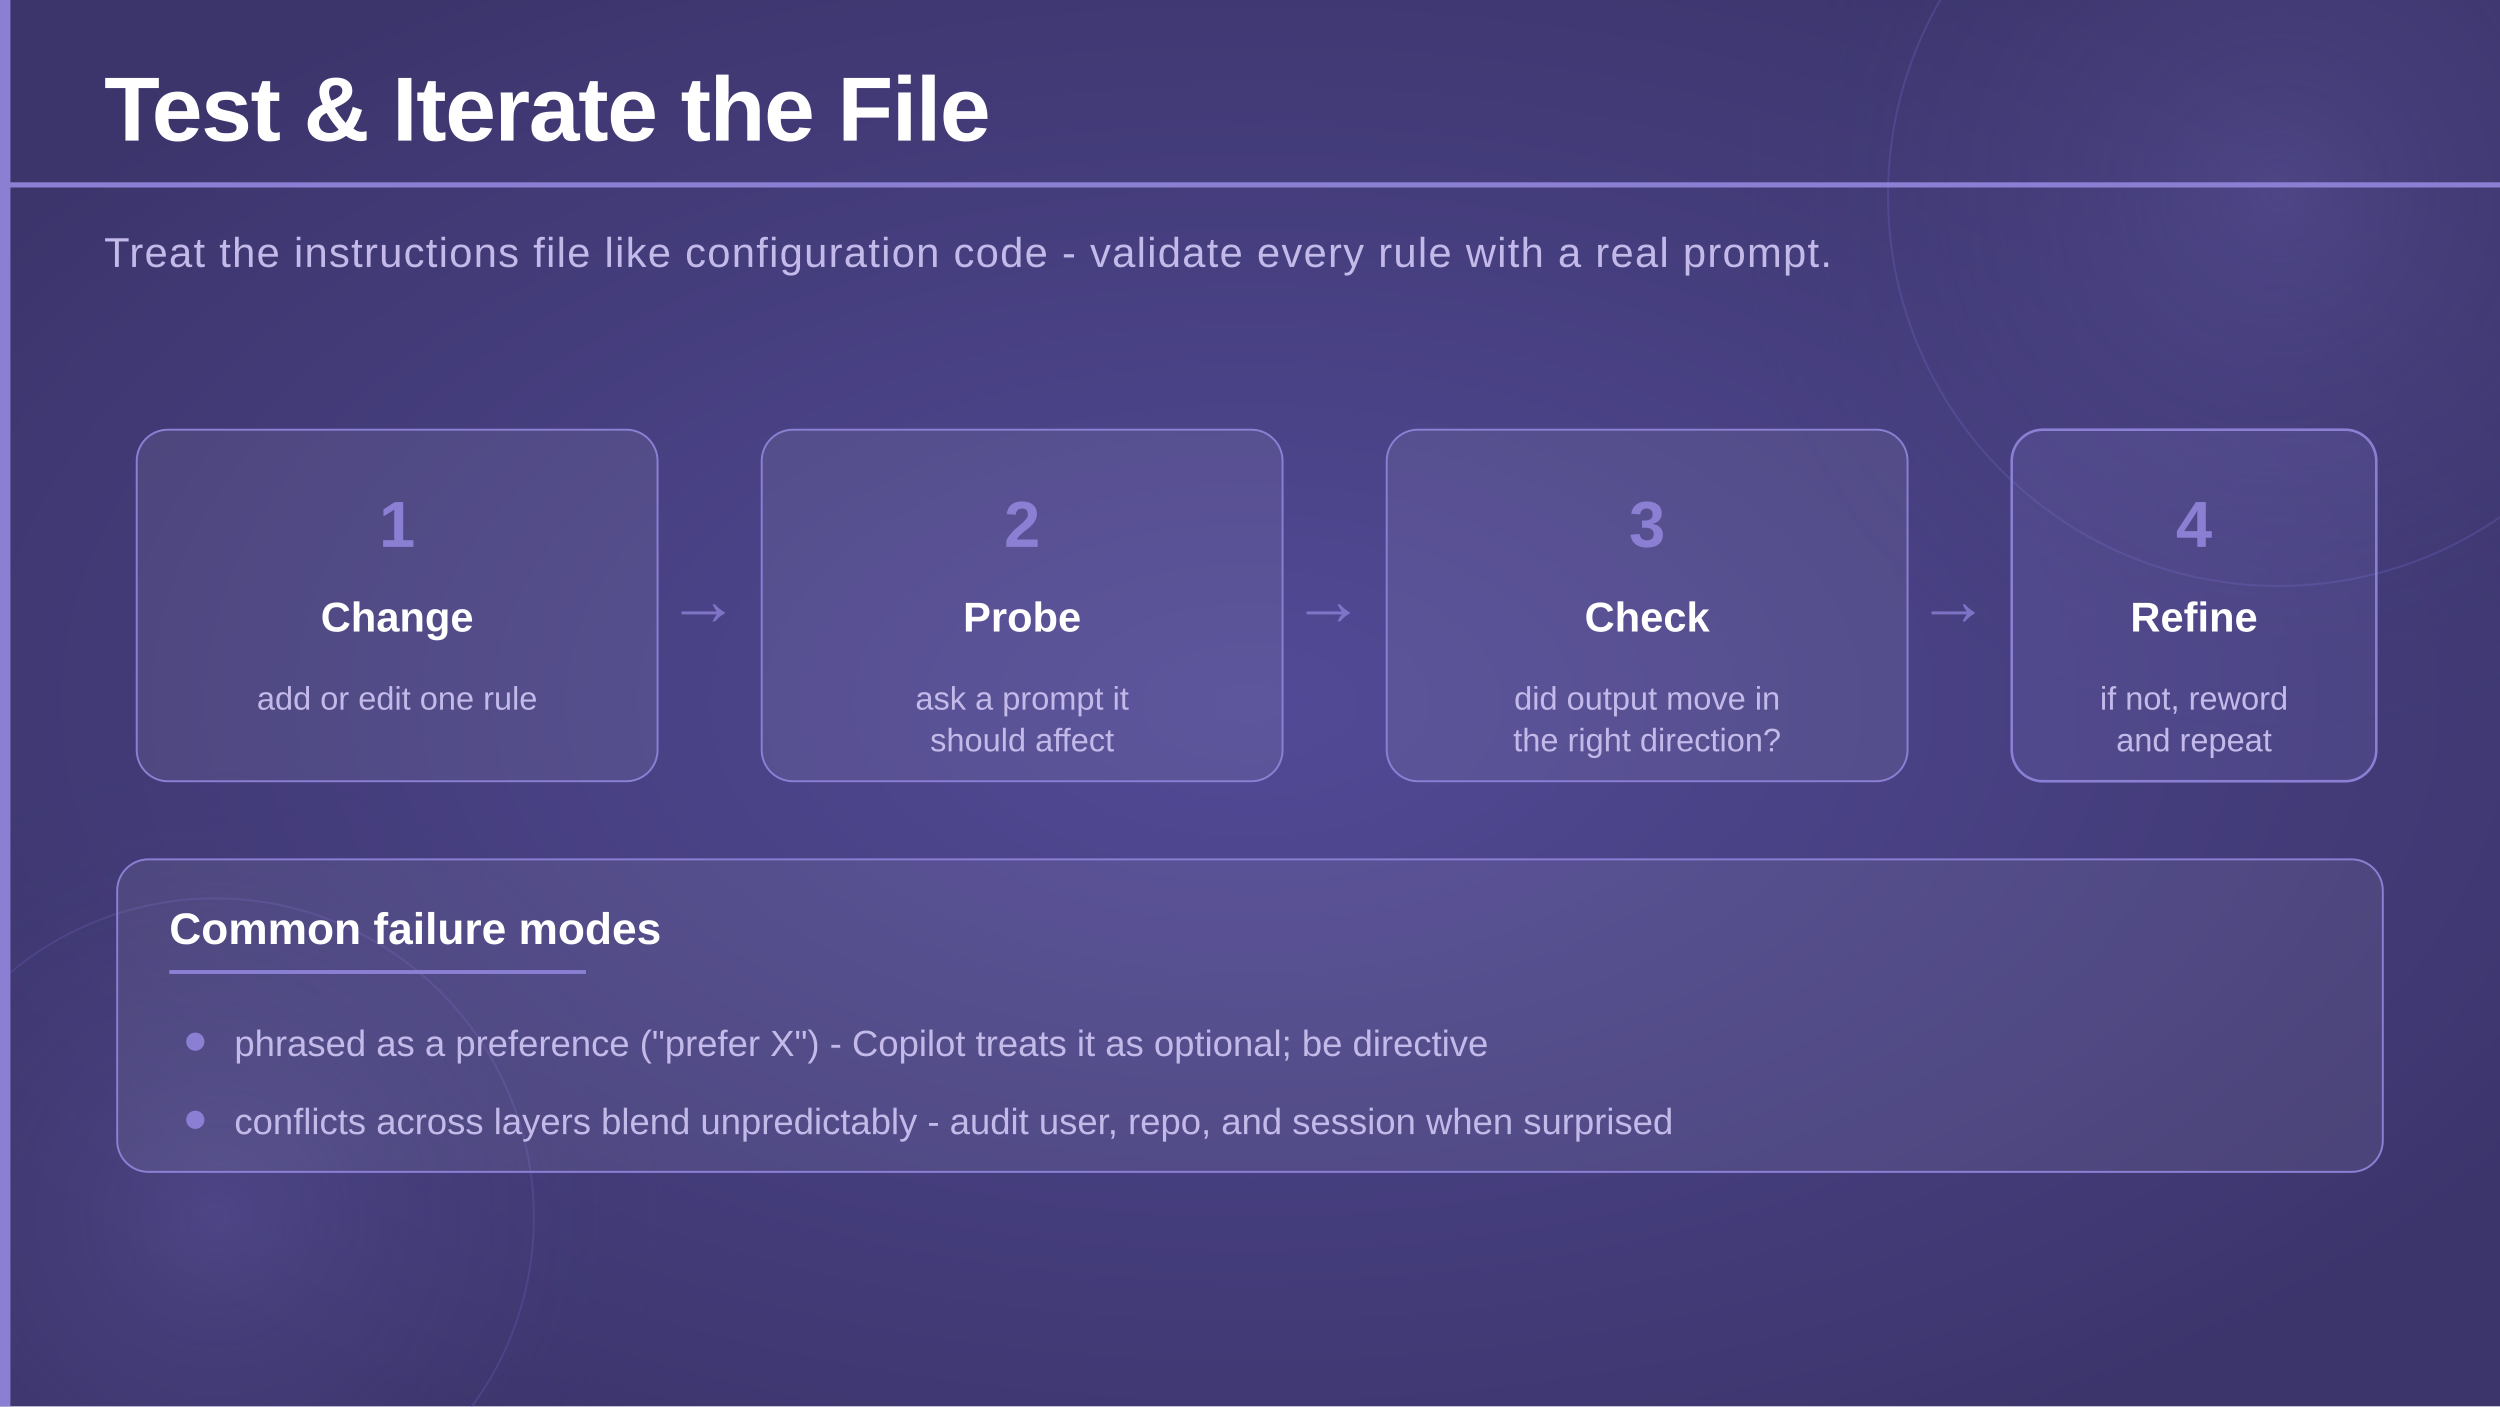
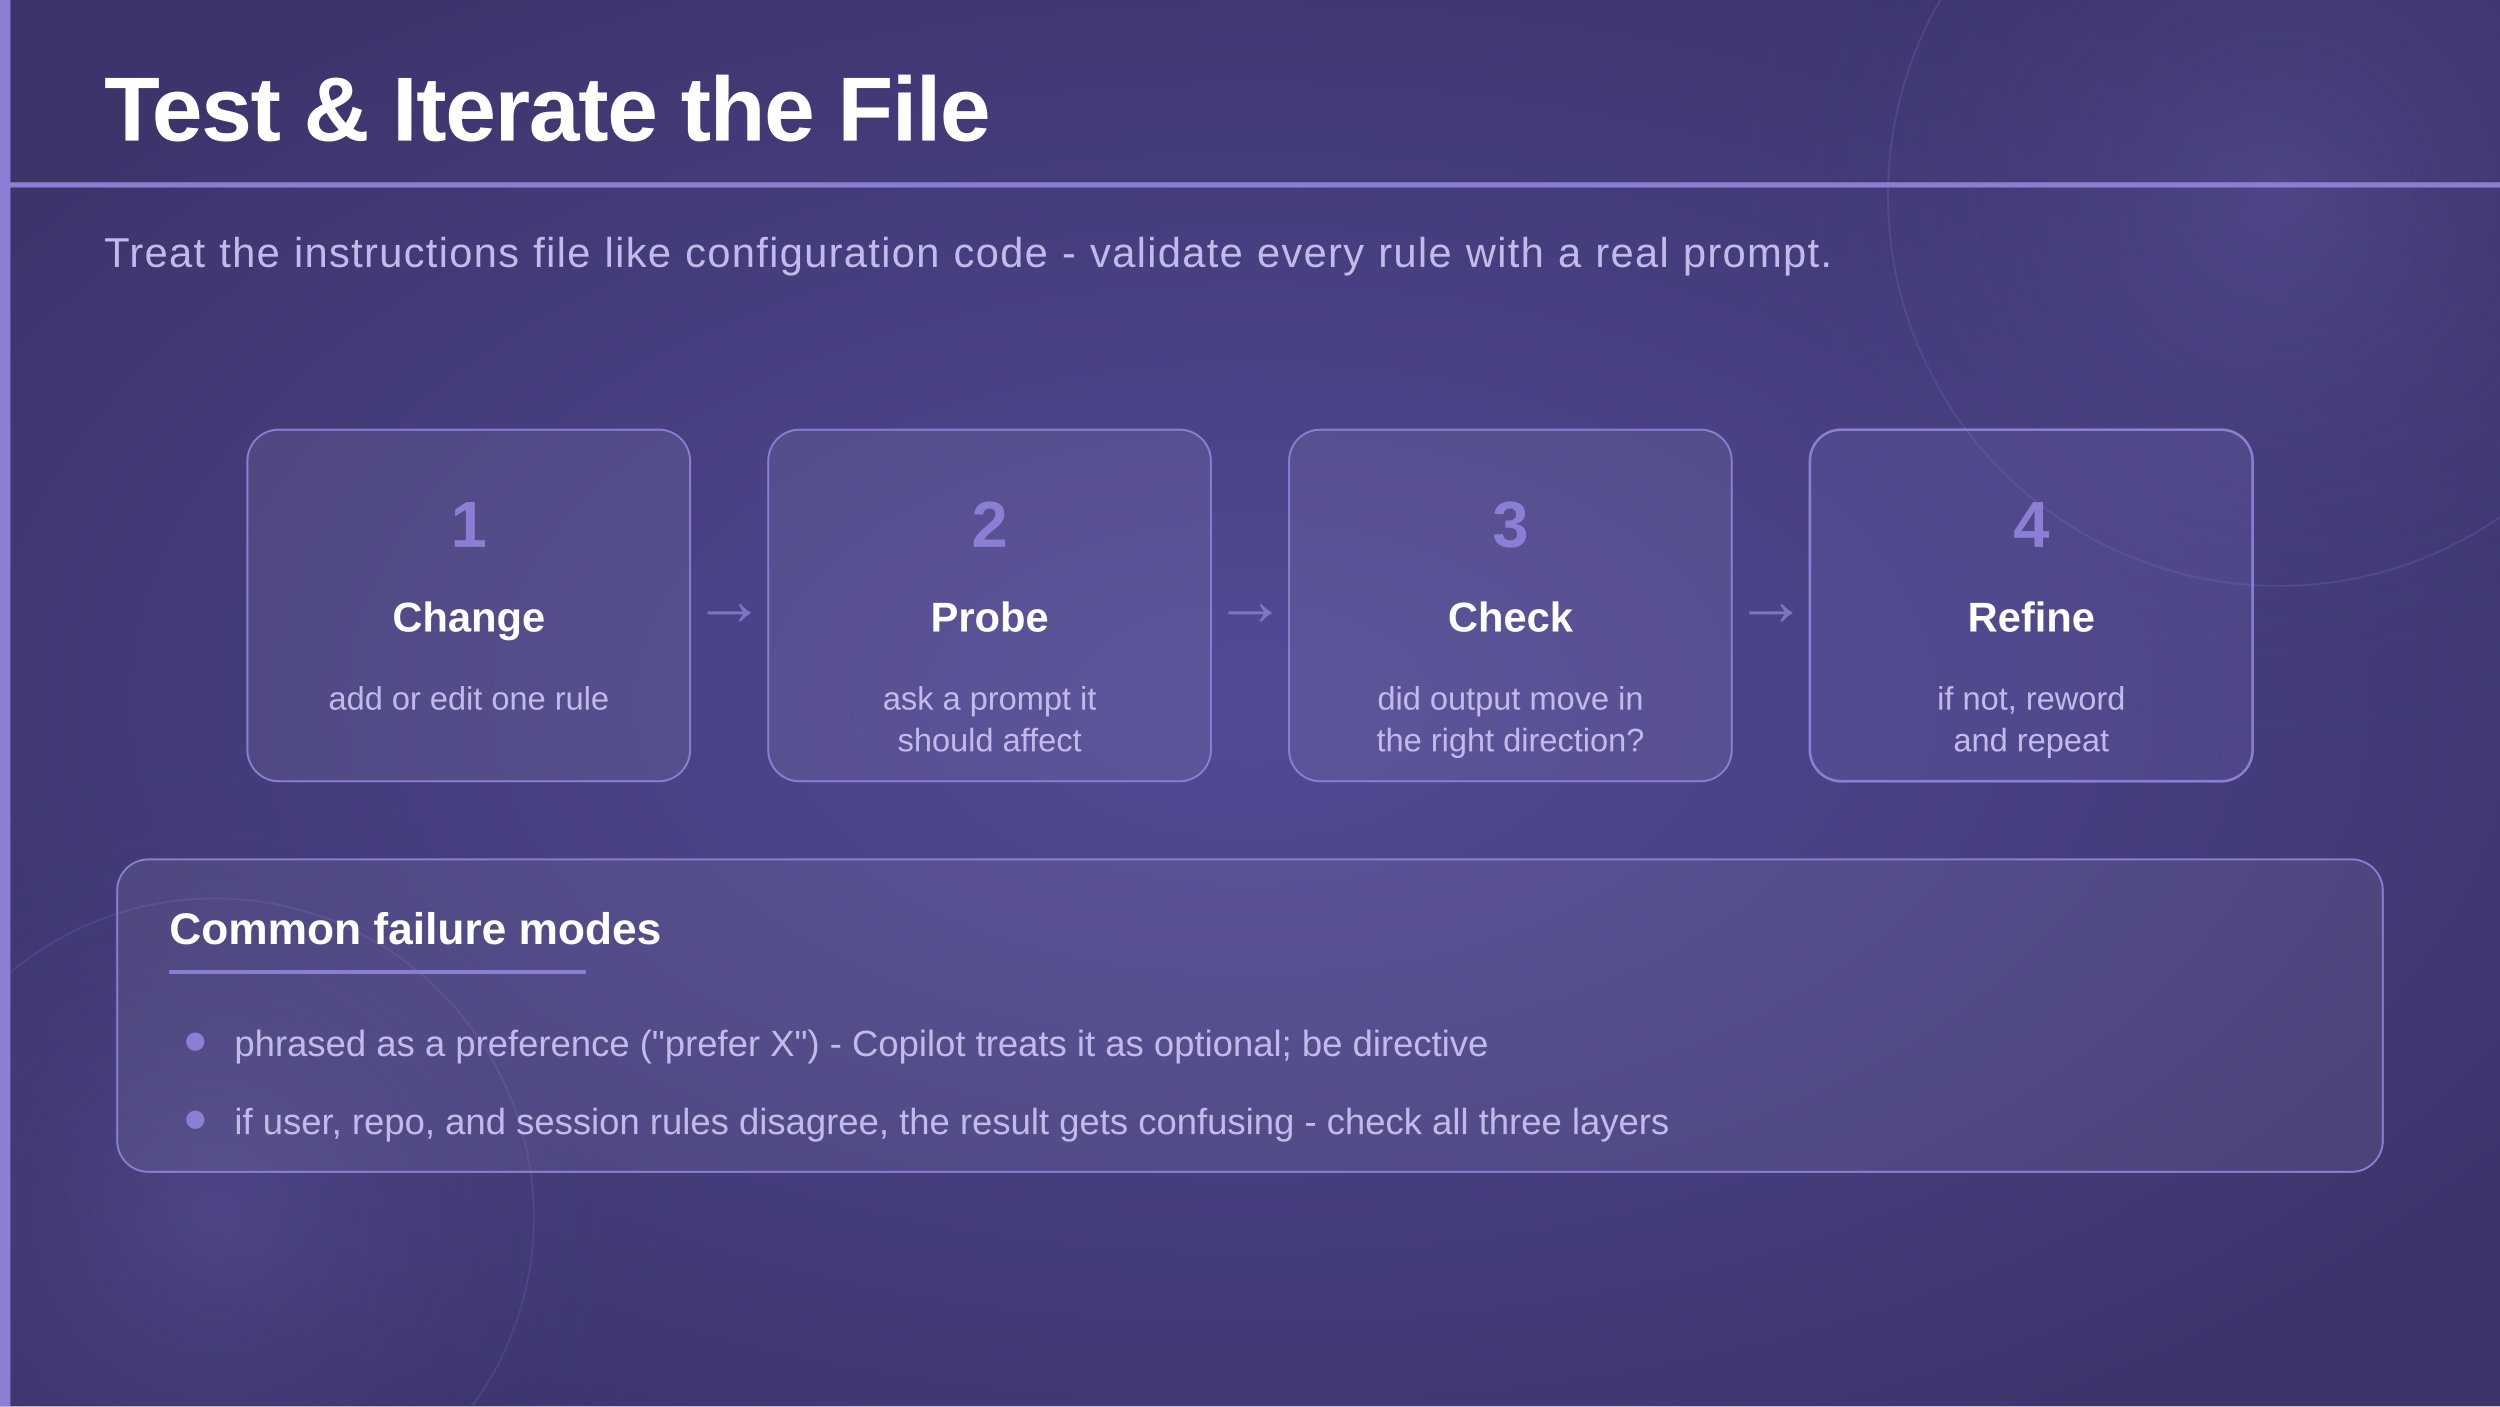
<svg xmlns="http://www.w3.org/2000/svg" viewBox="0 0 1920 1080" width="1920" height="1080">
  <defs>
    <radialGradient id="bgGlow" cx="50%" cy="50%" r="60%">
      <stop offset="0%" stop-color="#524a96" stop-opacity="1" />
      <stop offset="100%" stop-color="#3c356c" stop-opacity="1" />
    </radialGradient>
    <radialGradient id="circleGlow" cx="50%" cy="50%" r="50%">
      <stop offset="0%" stop-color="#7c70c8" stop-opacity="0.25" />
      <stop offset="100%" stop-color="#3c356c" stop-opacity="0" />
    </radialGradient>
  </defs>
  <rect width="1920" height="1080" fill="url(#bgGlow)" />
  <circle cx="1750" cy="150" r="420" fill="url(#circleGlow)" />
  <circle cx="1750" cy="150" r="300" fill="none" stroke="#6a5fb8" stroke-width="1.5" opacity="0.35" />
  <circle cx="165" cy="935" r="350" fill="url(#circleGlow)" />
  <circle cx="165" cy="935" r="245" fill="none" stroke="#6a5fb8" stroke-width="1.5" opacity="0.3" />
  <rect x="0" y="0" width="8" height="1080" fill="#8b7fd4" />
  <text x="80" y="108" font-family="'Segoe UI', 'Helvetica Neue', Arial, sans-serif" font-size="70" font-weight="700" fill="#ffffff" letter-spacing="-1">Test &amp; Iterate the File</text>
  <rect x="0" y="140" width="1920" height="4" fill="#8b7fd4" />
  <text x="80" y="205" font-family="'Segoe UI', 'Helvetica Neue', Arial, sans-serif" font-size="32" font-weight="300" fill="#c4baea" letter-spacing="1">
    Treat the instructions file like configuration code - validate every rule with a real prompt.
  </text>
-   <rect x="105" y="330" width="400" height="270" rx="24" fill="#ffffff" fill-opacity="0.07" stroke="#8b7fd4" stroke-width="1.5" />
-   <text x="305" y="420" text-anchor="middle" font-family="'Segoe UI', 'Helvetica Neue', Arial, sans-serif" font-size="50" font-weight="700" fill="#8b7fd4">1</text>
-   <text x="305" y="485" text-anchor="middle" font-family="'Segoe UI', 'Helvetica Neue', Arial, sans-serif" font-size="32" font-weight="700" fill="#ffffff">Change</text>
-   <text x="305" y="545" text-anchor="middle" font-family="'Segoe UI', 'Helvetica Neue', Arial, sans-serif" font-size="25" font-weight="300" fill="#c4baea">add or edit one rule</text>
-   <text x="540" y="480" text-anchor="middle" font-family="'Segoe UI', 'Helvetica Neue', Arial, sans-serif" font-size="56" font-weight="700" fill="#8b7fd4" opacity="0.8">→</text>
-   <rect x="585" y="330" width="400" height="270" rx="24" fill="#ffffff" fill-opacity="0.07" stroke="#8b7fd4" stroke-width="1.5" />
-   <text x="785" y="420" text-anchor="middle" font-family="'Segoe UI', 'Helvetica Neue', Arial, sans-serif" font-size="50" font-weight="700" fill="#8b7fd4">2</text>
-   <text x="785" y="485" text-anchor="middle" font-family="'Segoe UI', 'Helvetica Neue', Arial, sans-serif" font-size="32" font-weight="700" fill="#ffffff">Probe</text>
-   <text x="785" y="545" text-anchor="middle" font-family="'Segoe UI', 'Helvetica Neue', Arial, sans-serif" font-size="25" font-weight="300" fill="#c4baea">ask a prompt it</text>
-   <text x="785" y="577" text-anchor="middle" font-family="'Segoe UI', 'Helvetica Neue', Arial, sans-serif" font-size="25" font-weight="300" fill="#c4baea">should affect</text>
-   <text x="1020" y="480" text-anchor="middle" font-family="'Segoe UI', 'Helvetica Neue', Arial, sans-serif" font-size="56" font-weight="700" fill="#8b7fd4" opacity="0.8">→</text>
-   <rect x="1065" y="330" width="400" height="270" rx="24" fill="#ffffff" fill-opacity="0.07" stroke="#8b7fd4" stroke-width="1.5" />
-   <text x="1265" y="420" text-anchor="middle" font-family="'Segoe UI', 'Helvetica Neue', Arial, sans-serif" font-size="50" font-weight="700" fill="#8b7fd4">3</text>
-   <text x="1265" y="485" text-anchor="middle" font-family="'Segoe UI', 'Helvetica Neue', Arial, sans-serif" font-size="32" font-weight="700" fill="#ffffff">Check</text>
-   <text x="1265" y="545" text-anchor="middle" font-family="'Segoe UI', 'Helvetica Neue', Arial, sans-serif" font-size="25" font-weight="300" fill="#c4baea">did output move in</text>
-   <text x="1265" y="577" text-anchor="middle" font-family="'Segoe UI', 'Helvetica Neue', Arial, sans-serif" font-size="25" font-weight="300" fill="#c4baea">the right direction?</text>
-   <text x="1500" y="480" text-anchor="middle" font-family="'Segoe UI', 'Helvetica Neue', Arial, sans-serif" font-size="56" font-weight="700" fill="#8b7fd4" opacity="0.8">→</text>
-   <rect x="1545" y="330" width="280" height="270" rx="24" fill="#8b7fd4" fill-opacity="0.15" stroke="#8b7fd4" stroke-width="2" />
-   <text x="1685" y="420" text-anchor="middle" font-family="'Segoe UI', 'Helvetica Neue', Arial, sans-serif" font-size="50" font-weight="700" fill="#8b7fd4">4</text>
-   <text x="1685" y="485" text-anchor="middle" font-family="'Segoe UI', 'Helvetica Neue', Arial, sans-serif" font-size="32" font-weight="700" fill="#ffffff">Refine</text>
-   <text x="1685" y="545" text-anchor="middle" font-family="'Segoe UI', 'Helvetica Neue', Arial, sans-serif" font-size="25" font-weight="300" fill="#c4baea">if not, reword</text>
-   <text x="1685" y="577" text-anchor="middle" font-family="'Segoe UI', 'Helvetica Neue', Arial, sans-serif" font-size="25" font-weight="300" fill="#c4baea">and repeat</text>
+   <rect x="190" y="330" width="340" height="270" rx="24" fill="#ffffff" fill-opacity="0.07" stroke="#8b7fd4" stroke-width="1.5" />
+   <text x="360" y="420" text-anchor="middle" font-family="'Segoe UI', 'Helvetica Neue', Arial, sans-serif" font-size="50" font-weight="700" fill="#8b7fd4">1</text>
+   <text x="360" y="485" text-anchor="middle" font-family="'Segoe UI', 'Helvetica Neue', Arial, sans-serif" font-size="32" font-weight="700" fill="#ffffff">Change</text>
+   <text x="360" y="545" text-anchor="middle" font-family="'Segoe UI', 'Helvetica Neue', Arial, sans-serif" font-size="25" font-weight="300" fill="#c4baea">add or edit one rule</text>
+   <text x="560" y="480" text-anchor="middle" font-family="'Segoe UI', 'Helvetica Neue', Arial, sans-serif" font-size="56" font-weight="700" fill="#8b7fd4" opacity="0.8">→</text>
+   <rect x="590" y="330" width="340" height="270" rx="24" fill="#ffffff" fill-opacity="0.07" stroke="#8b7fd4" stroke-width="1.5" />
+   <text x="760" y="420" text-anchor="middle" font-family="'Segoe UI', 'Helvetica Neue', Arial, sans-serif" font-size="50" font-weight="700" fill="#8b7fd4">2</text>
+   <text x="760" y="485" text-anchor="middle" font-family="'Segoe UI', 'Helvetica Neue', Arial, sans-serif" font-size="32" font-weight="700" fill="#ffffff">Probe</text>
+   <text x="760" y="545" text-anchor="middle" font-family="'Segoe UI', 'Helvetica Neue', Arial, sans-serif" font-size="25" font-weight="300" fill="#c4baea">ask a prompt it</text>
+   <text x="760" y="577" text-anchor="middle" font-family="'Segoe UI', 'Helvetica Neue', Arial, sans-serif" font-size="25" font-weight="300" fill="#c4baea">should affect</text>
+   <text x="960" y="480" text-anchor="middle" font-family="'Segoe UI', 'Helvetica Neue', Arial, sans-serif" font-size="56" font-weight="700" fill="#8b7fd4" opacity="0.8">→</text>
+   <rect x="990" y="330" width="340" height="270" rx="24" fill="#ffffff" fill-opacity="0.07" stroke="#8b7fd4" stroke-width="1.5" />
+   <text x="1160" y="420" text-anchor="middle" font-family="'Segoe UI', 'Helvetica Neue', Arial, sans-serif" font-size="50" font-weight="700" fill="#8b7fd4">3</text>
+   <text x="1160" y="485" text-anchor="middle" font-family="'Segoe UI', 'Helvetica Neue', Arial, sans-serif" font-size="32" font-weight="700" fill="#ffffff">Check</text>
+   <text x="1160" y="545" text-anchor="middle" font-family="'Segoe UI', 'Helvetica Neue', Arial, sans-serif" font-size="25" font-weight="300" fill="#c4baea">did output move in</text>
+   <text x="1160" y="577" text-anchor="middle" font-family="'Segoe UI', 'Helvetica Neue', Arial, sans-serif" font-size="25" font-weight="300" fill="#c4baea">the right direction?</text>
+   <text x="1360" y="480" text-anchor="middle" font-family="'Segoe UI', 'Helvetica Neue', Arial, sans-serif" font-size="56" font-weight="700" fill="#8b7fd4" opacity="0.8">→</text>
+   <rect x="1390" y="330" width="340" height="270" rx="24" fill="#8b7fd4" fill-opacity="0.15" stroke="#8b7fd4" stroke-width="2" />
+   <text x="1560" y="420" text-anchor="middle" font-family="'Segoe UI', 'Helvetica Neue', Arial, sans-serif" font-size="50" font-weight="700" fill="#8b7fd4">4</text>
+   <text x="1560" y="485" text-anchor="middle" font-family="'Segoe UI', 'Helvetica Neue', Arial, sans-serif" font-size="32" font-weight="700" fill="#ffffff">Refine</text>
+   <text x="1560" y="545" text-anchor="middle" font-family="'Segoe UI', 'Helvetica Neue', Arial, sans-serif" font-size="25" font-weight="300" fill="#c4baea">if not, reword</text>
+   <text x="1560" y="577" text-anchor="middle" font-family="'Segoe UI', 'Helvetica Neue', Arial, sans-serif" font-size="25" font-weight="300" fill="#c4baea">and repeat</text>
  <rect x="90" y="660" width="1740" height="240" rx="24" fill="#ffffff" fill-opacity="0.07" stroke="#8b7fd4" stroke-width="1.5" />
  <text x="130" y="725" font-family="'Segoe UI', 'Helvetica Neue', Arial, sans-serif" font-size="34" font-weight="700" fill="#ffffff">Common failure modes</text>
  <rect x="130" y="745" width="320" height="3" fill="#8b7fd4" />
  <circle cx="150" cy="800" r="7" fill="#8b7fd4" />
  <text x="180" y="811" font-family="'Segoe UI', 'Helvetica Neue', Arial, sans-serif" font-size="28" font-weight="300" fill="#c4baea">phrased as a preference ("prefer X") - Copilot treats it as optional; be directive</text>
  <circle cx="150" cy="860" r="7" fill="#8b7fd4" />
-   <text x="180" y="871" font-family="'Segoe UI', 'Helvetica Neue', Arial, sans-serif" font-size="28" font-weight="300" fill="#c4baea">conflicts across layers blend unpredictably - audit user, repo, and session when surprised</text>
+   <text x="180" y="871" font-family="'Segoe UI', 'Helvetica Neue', Arial, sans-serif" font-size="28" font-weight="300" fill="#c4baea">if user, repo, and session rules disagree, the result gets confusing - check all three layers</text>
</svg>
